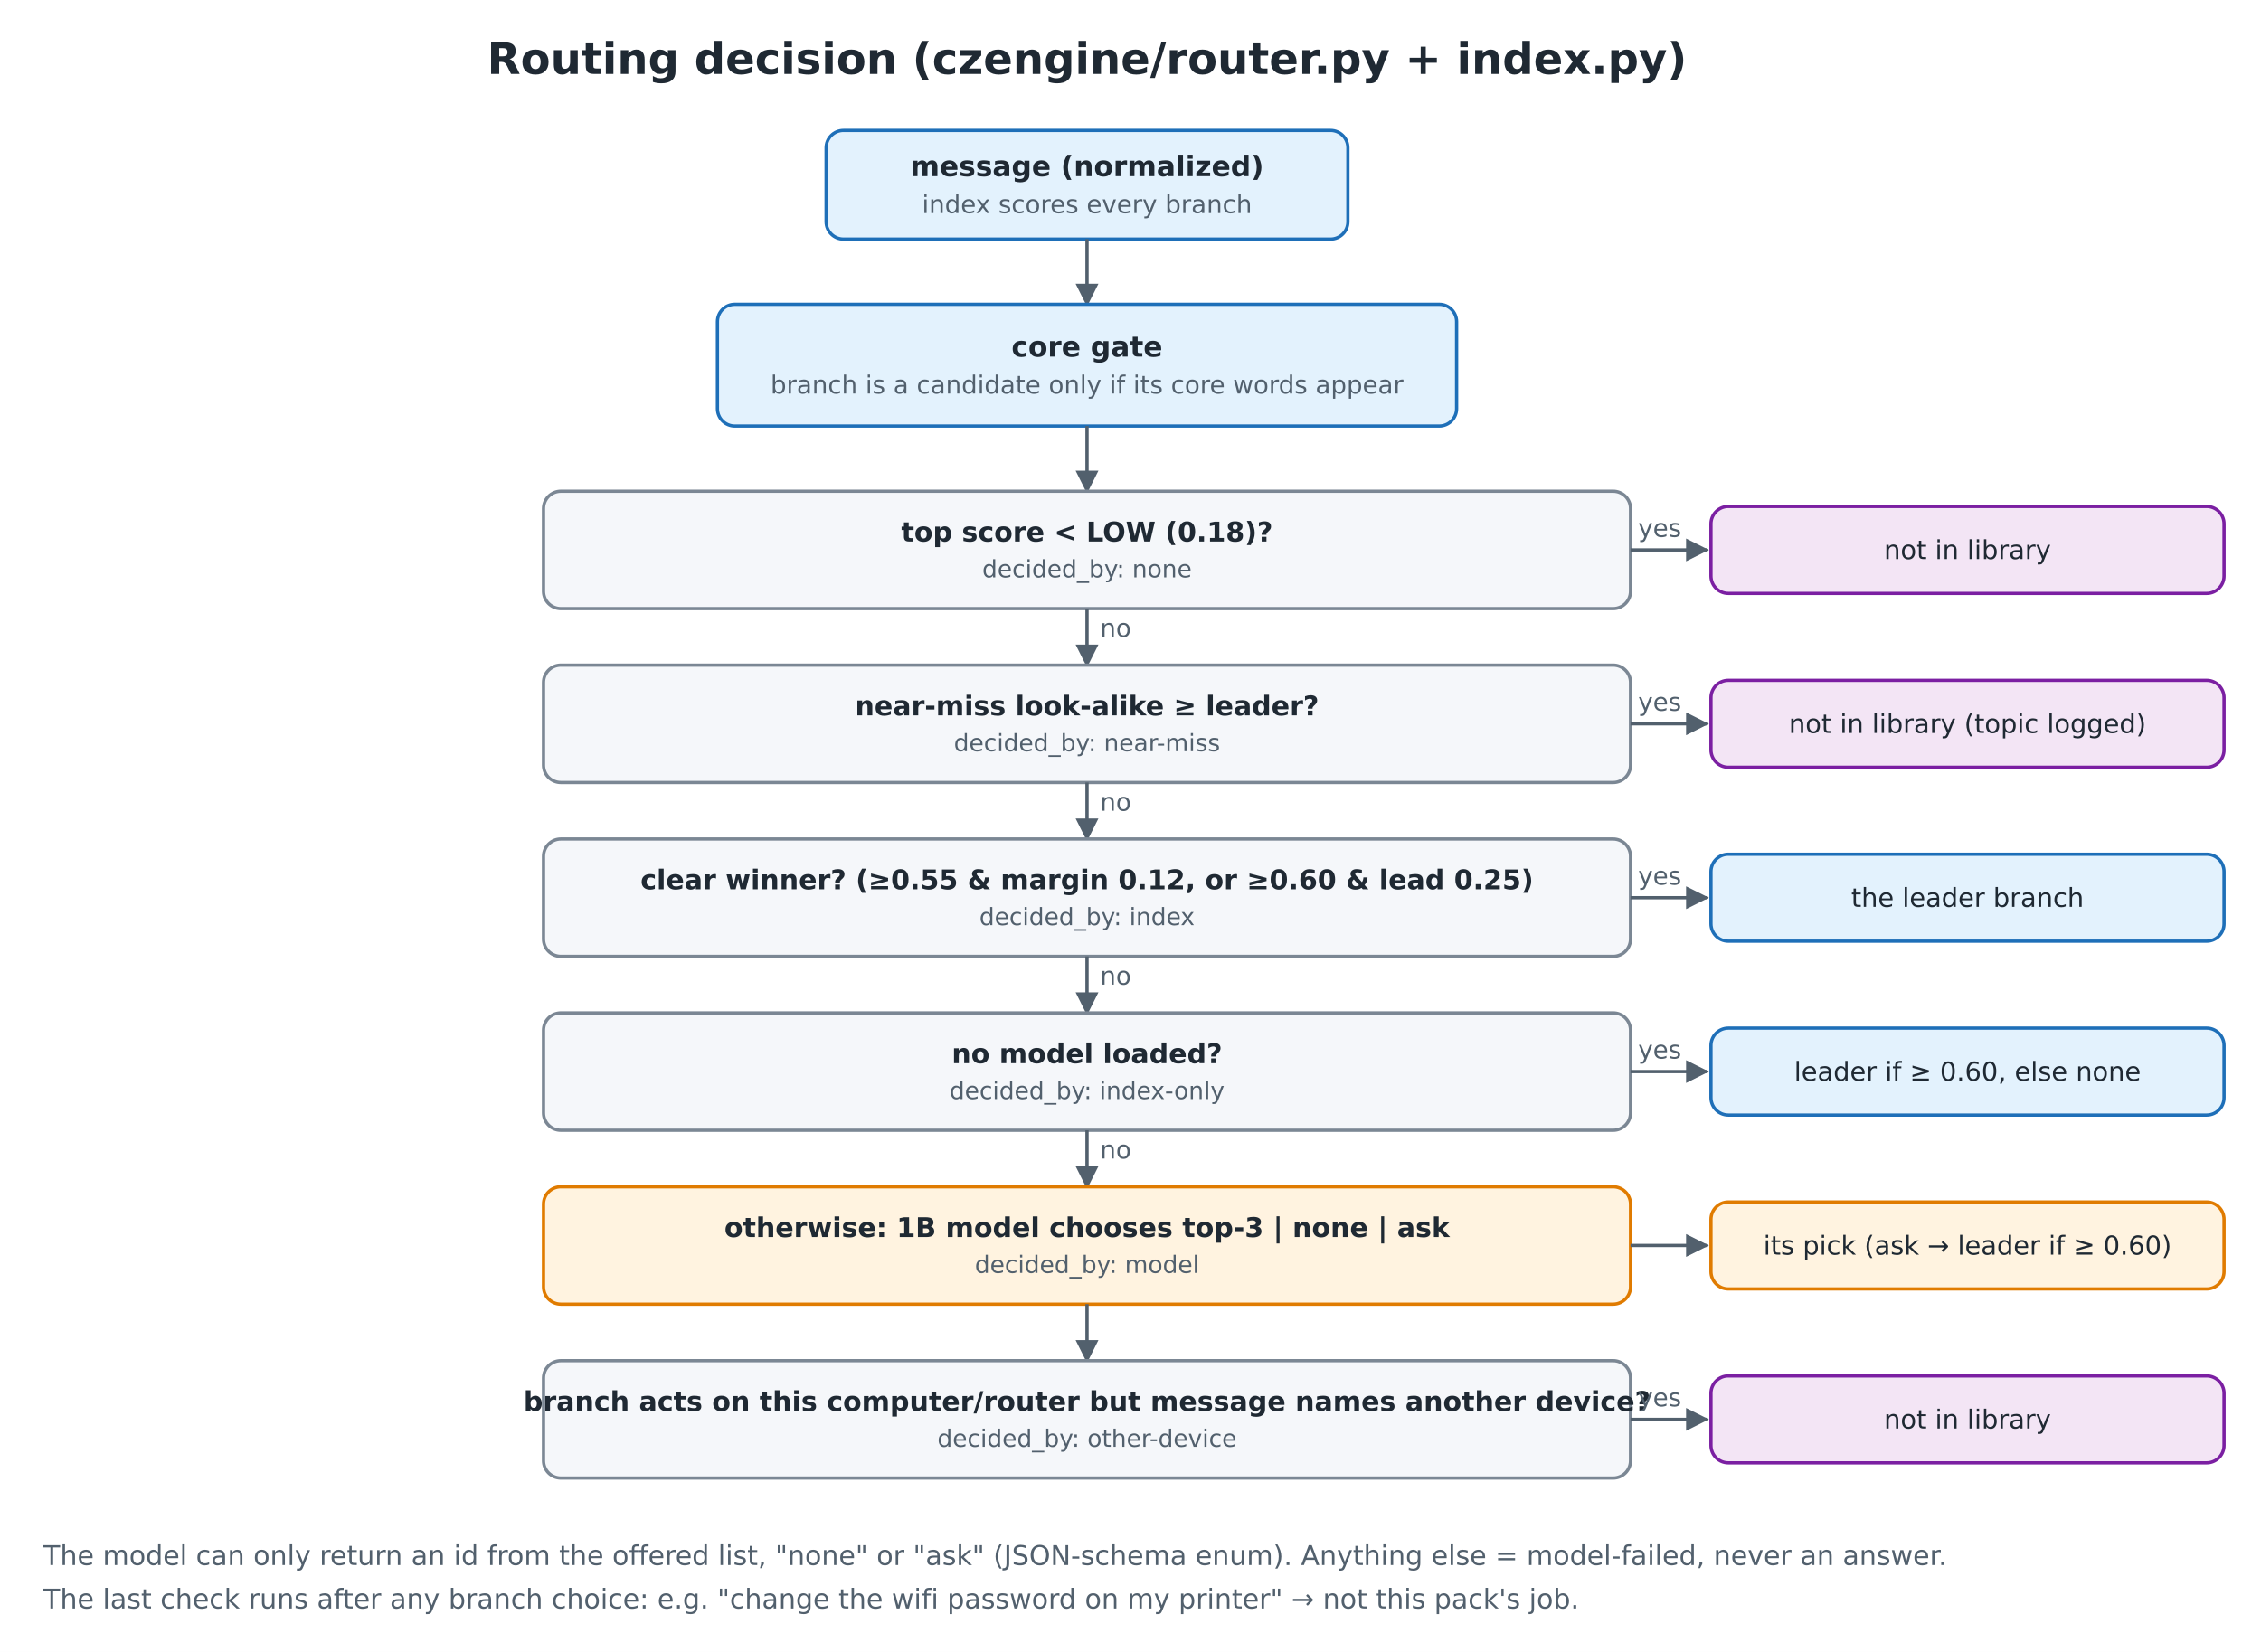
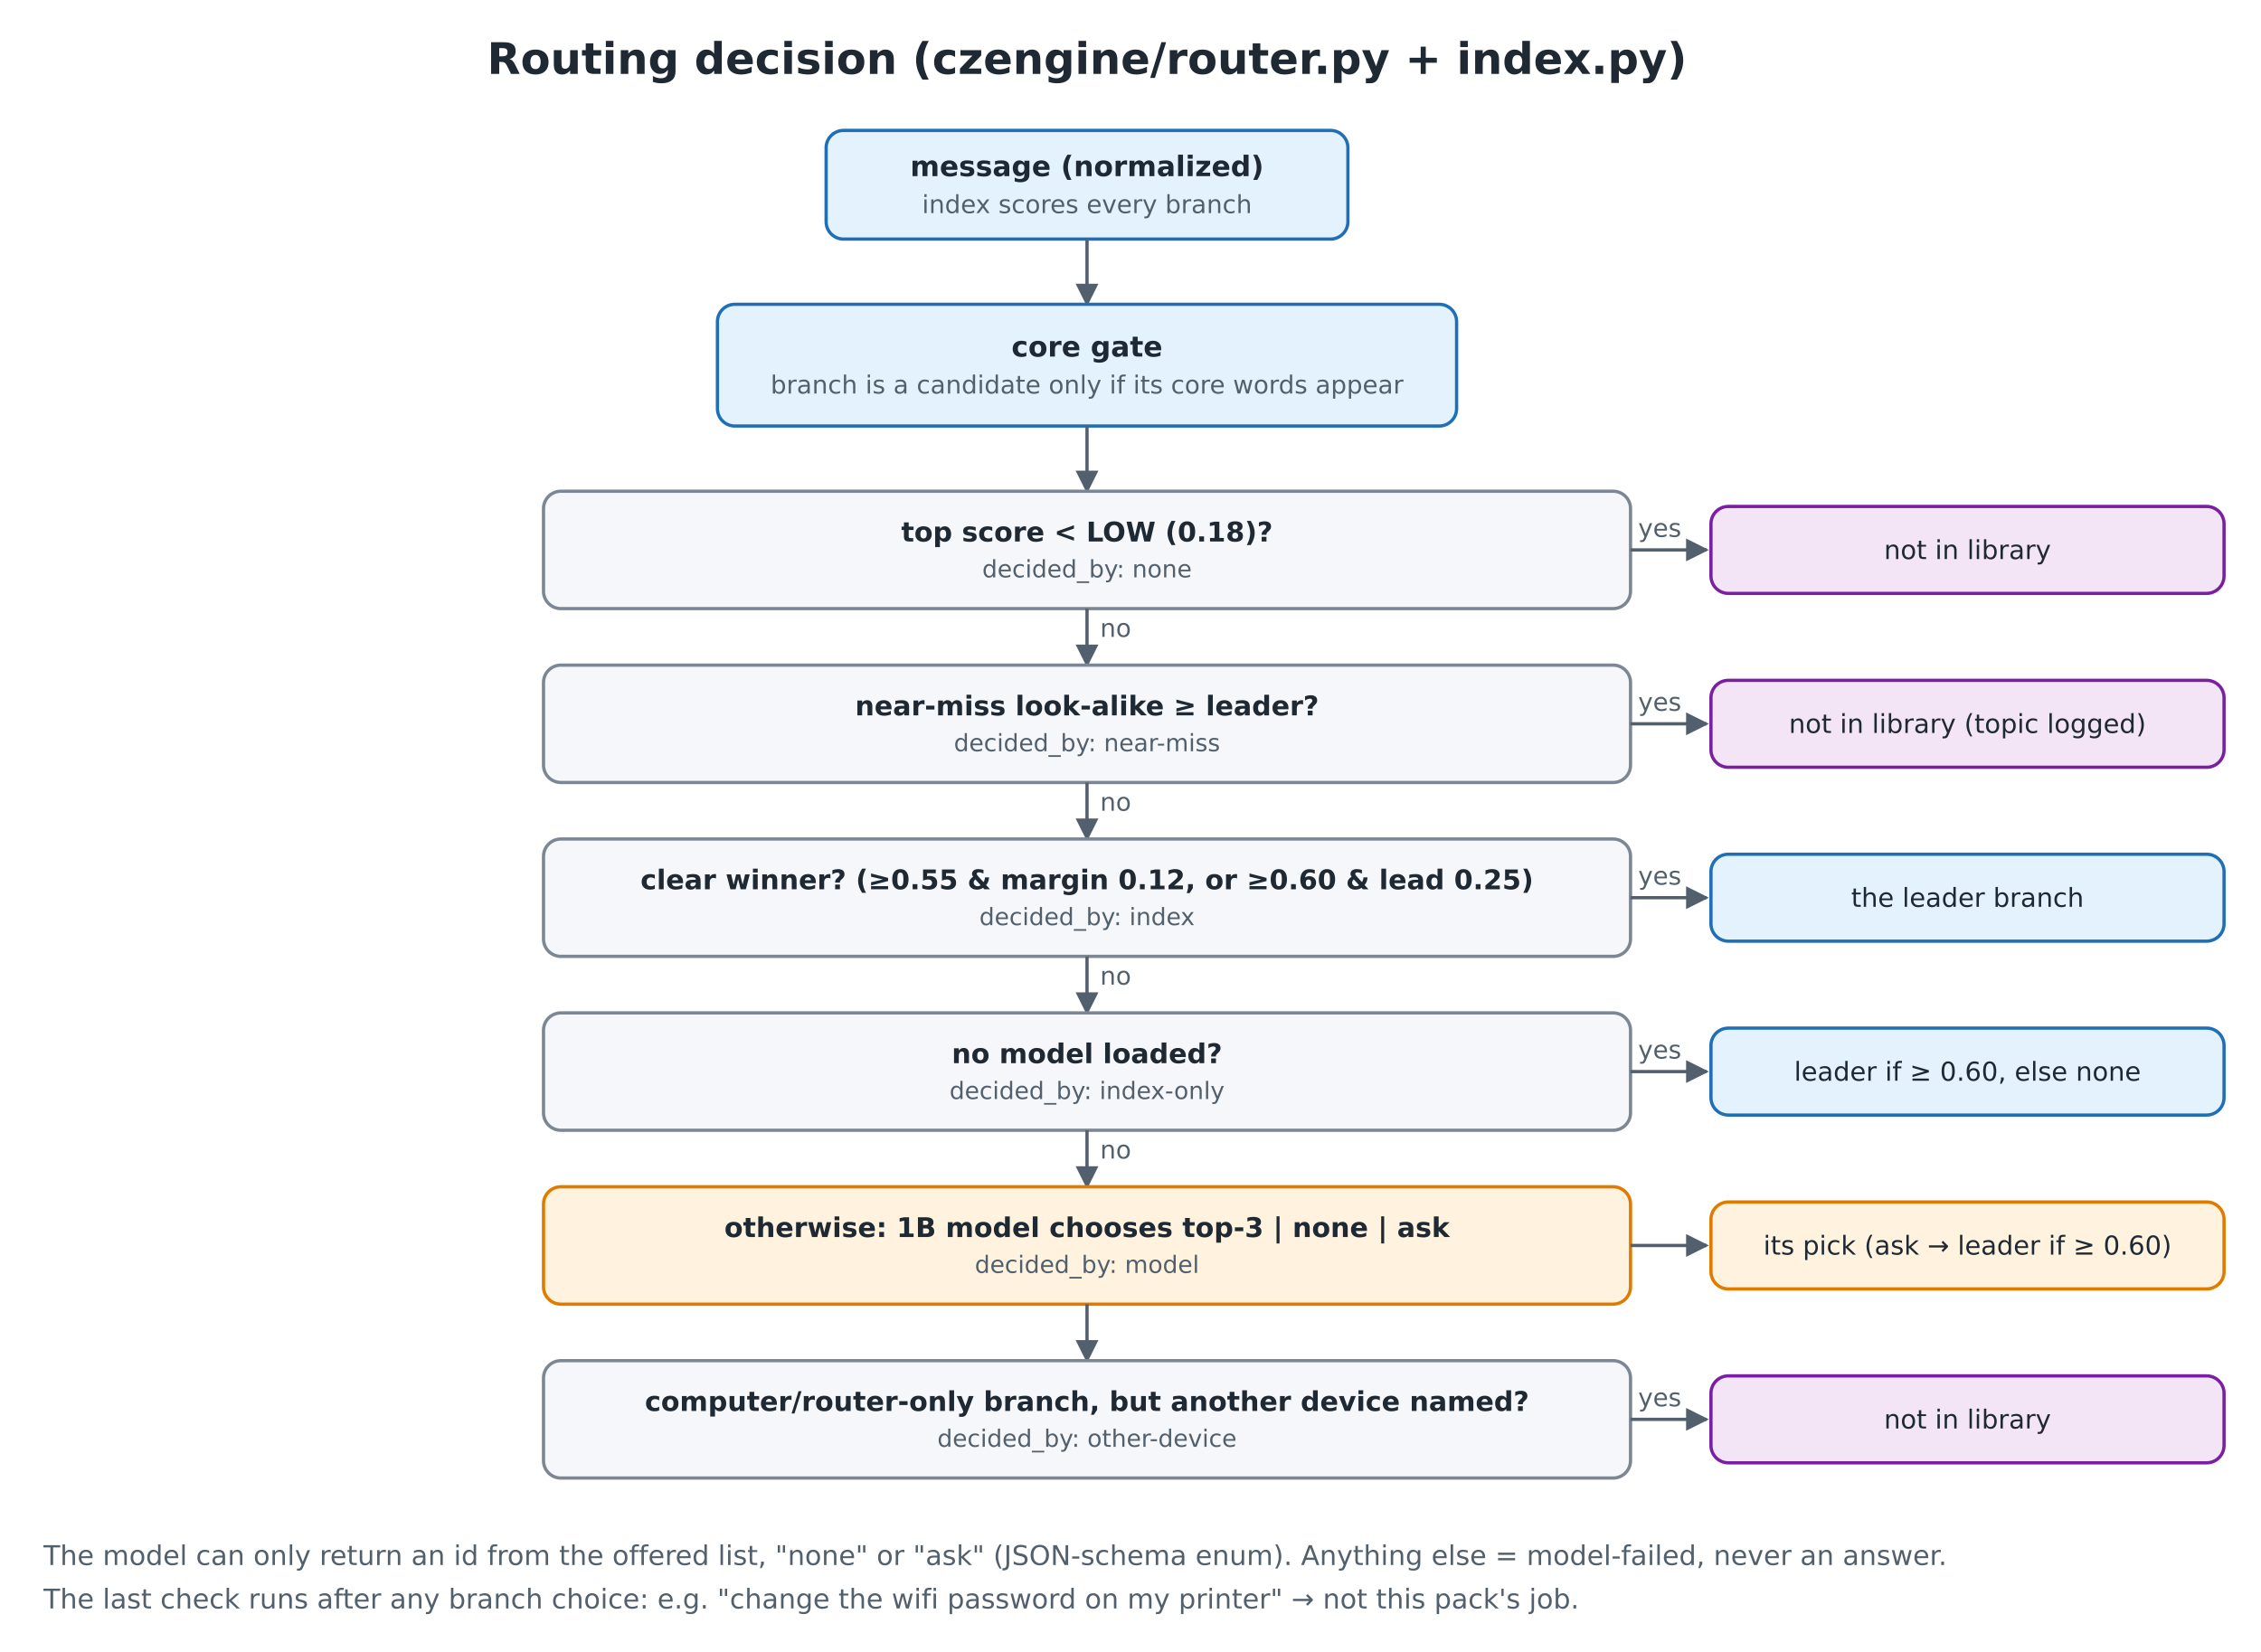
<svg xmlns="http://www.w3.org/2000/svg" width="1040" height="760" viewBox="0 0 1040 760" font-family="DejaVu Sans, Arial, sans-serif">
  <rect width="100%" height="100%" fill="#ffffff" />
  <defs>
    <marker id="a" viewBox="0 0 10 10" refX="9" refY="5" markerWidth="7" markerHeight="7" orient="auto">
      <path d="M0,0 L10,5 L0,10 z" fill="#52606d" />
    </marker>
  </defs>
  <text x="500.0" y="34" font-size="20" fill="#1f2933" text-anchor="middle" font-weight="bold">Routing decision (czengine/router.py + index.py)</text>
  <rect x="380" y="60" width="240" height="50" rx="8" fill="#e3f2fd" stroke="#1e6fb8" stroke-width="1.5" />
  <text x="500.0" y="81.05" text-anchor="middle" font-size="13" font-weight="bold" fill="#1f2933">message (normalized)</text>
  <text x="500.0" y="98.05" text-anchor="middle" font-size="11.5" font-weight="normal" fill="#52606d">index scores every branch</text>
  <line x1="500" y1="110" x2="500" y2="140" stroke="#52606d" stroke-width="1.5" marker-end="url(#a)" />
  <rect x="330" y="140" width="340" height="56" rx="8" fill="#e3f2fd" stroke="#1e6fb8" stroke-width="1.5" />
  <text x="500.0" y="164.05" text-anchor="middle" font-size="13" font-weight="bold" fill="#1f2933">core gate</text>
  <text x="500.0" y="181.05" text-anchor="middle" font-size="11.5" font-weight="normal" fill="#52606d">branch is a candidate only if its core words appear</text>
  <line x1="500" y1="196" x2="500" y2="226" stroke="#52606d" stroke-width="1.5" marker-end="url(#a)" />
  <rect x="250" y="226" width="500" height="54" rx="8" fill="#f5f7fa" stroke="#7b8794" stroke-width="1.5" />
  <text x="500.0" y="249.125" text-anchor="middle" font-size="12.5" font-weight="bold" fill="#1f2933">top score &lt; LOW (0.18)?</text>
  <text x="500.0" y="265.625" text-anchor="middle" font-size="11.0" font-weight="normal" fill="#52606d">decided_by: none</text>
  <line x1="750" y1="253" x2="785" y2="253" stroke="#52606d" stroke-width="1.5" marker-end="url(#a)" />
  <text x="753.5" y="247.0" font-size="11.5" fill="#52606d" text-anchor="start">yes</text>
  <rect x="787" y="233" width="236" height="40" rx="8" fill="#f3e5f5" stroke="#7b1fa2" stroke-width="1.5" />
  <text x="905.0" y="257.2" text-anchor="middle" font-size="12" font-weight="normal" fill="#1f2933">not in library</text>
  <line x1="500" y1="280" x2="500" y2="306" stroke="#52606d" stroke-width="1.5" marker-end="url(#a)" />
  <text x="506.0" y="293.0" font-size="11.5" fill="#52606d" text-anchor="start">no</text>
  <rect x="250" y="306" width="500" height="54" rx="8" fill="#f5f7fa" stroke="#7b8794" stroke-width="1.5" />
  <text x="500.0" y="329.125" text-anchor="middle" font-size="12.5" font-weight="bold" fill="#1f2933">near-miss look-alike ≥ leader?</text>
  <text x="500.0" y="345.625" text-anchor="middle" font-size="11.0" font-weight="normal" fill="#52606d">decided_by: near-miss</text>
  <line x1="750" y1="333" x2="785" y2="333" stroke="#52606d" stroke-width="1.5" marker-end="url(#a)" />
  <text x="753.5" y="327.0" font-size="11.5" fill="#52606d" text-anchor="start">yes</text>
  <rect x="787" y="313" width="236" height="40" rx="8" fill="#f3e5f5" stroke="#7b1fa2" stroke-width="1.5" />
  <text x="905.0" y="337.2" text-anchor="middle" font-size="12" font-weight="normal" fill="#1f2933">not in library (topic logged)</text>
  <line x1="500" y1="360" x2="500" y2="386" stroke="#52606d" stroke-width="1.5" marker-end="url(#a)" />
  <text x="506.0" y="373.0" font-size="11.5" fill="#52606d" text-anchor="start">no</text>
  <rect x="250" y="386" width="500" height="54" rx="8" fill="#f5f7fa" stroke="#7b8794" stroke-width="1.5" />
  <text x="500.0" y="409.125" text-anchor="middle" font-size="12.5" font-weight="bold" fill="#1f2933">clear winner? (≥0.55 &amp; margin 0.12, or ≥0.60 &amp; lead 0.25)</text>
  <text x="500.0" y="425.625" text-anchor="middle" font-size="11.0" font-weight="normal" fill="#52606d">decided_by: index</text>
  <line x1="750" y1="413" x2="785" y2="413" stroke="#52606d" stroke-width="1.5" marker-end="url(#a)" />
  <text x="753.5" y="407.0" font-size="11.5" fill="#52606d" text-anchor="start">yes</text>
  <rect x="787" y="393" width="236" height="40" rx="8" fill="#e3f2fd" stroke="#1e6fb8" stroke-width="1.5" />
  <text x="905.0" y="417.2" text-anchor="middle" font-size="12" font-weight="normal" fill="#1f2933">the leader branch</text>
  <line x1="500" y1="440" x2="500" y2="466" stroke="#52606d" stroke-width="1.5" marker-end="url(#a)" />
  <text x="506.0" y="453.0" font-size="11.5" fill="#52606d" text-anchor="start">no</text>
  <rect x="250" y="466" width="500" height="54" rx="8" fill="#f5f7fa" stroke="#7b8794" stroke-width="1.5" />
  <text x="500.0" y="489.125" text-anchor="middle" font-size="12.5" font-weight="bold" fill="#1f2933">no model loaded?</text>
  <text x="500.0" y="505.625" text-anchor="middle" font-size="11.0" font-weight="normal" fill="#52606d">decided_by: index-only</text>
  <line x1="750" y1="493" x2="785" y2="493" stroke="#52606d" stroke-width="1.5" marker-end="url(#a)" />
  <text x="753.5" y="487.0" font-size="11.5" fill="#52606d" text-anchor="start">yes</text>
  <rect x="787" y="473" width="236" height="40" rx="8" fill="#e3f2fd" stroke="#1e6fb8" stroke-width="1.5" />
  <text x="905.0" y="497.2" text-anchor="middle" font-size="12" font-weight="normal" fill="#1f2933">leader if ≥ 0.60, else none</text>
  <line x1="500" y1="520" x2="500" y2="546" stroke="#52606d" stroke-width="1.5" marker-end="url(#a)" />
  <text x="506.0" y="533.0" font-size="11.5" fill="#52606d" text-anchor="start">no</text>
  <rect x="250" y="546" width="500" height="54" rx="8" fill="#fff3e0" stroke="#e07b00" stroke-width="1.5" />
  <text x="500.0" y="569.125" text-anchor="middle" font-size="12.5" font-weight="bold" fill="#1f2933">otherwise: 1B model chooses top-3 | none | ask</text>
  <text x="500.0" y="585.625" text-anchor="middle" font-size="11.0" font-weight="normal" fill="#52606d">decided_by: model</text>
  <line x1="750" y1="573" x2="785" y2="573" stroke="#52606d" stroke-width="1.5" marker-end="url(#a)" />
  <rect x="787" y="553" width="236" height="40" rx="8" fill="#fff3e0" stroke="#e07b00" stroke-width="1.5" />
  <text x="905.0" y="577.2" text-anchor="middle" font-size="12" font-weight="normal" fill="#1f2933">its pick (ask → leader if ≥ 0.60)</text>
  <line x1="500" y1="600" x2="500" y2="626" stroke="#52606d" stroke-width="1.5" marker-end="url(#a)" />
  <rect x="250" y="626" width="500" height="54" rx="8" fill="#f5f7fa" stroke="#7b8794" stroke-width="1.5" />
-   <text x="500.0" y="649.125" text-anchor="middle" font-size="12.5" font-weight="bold" fill="#1f2933">branch acts on this computer/router but message names another device?</text>
+   <text x="500.0" y="649.125" text-anchor="middle" font-size="12.5" font-weight="bold" fill="#1f2933">computer/router-only branch, but another device named?</text>
  <text x="500.0" y="665.625" text-anchor="middle" font-size="11.0" font-weight="normal" fill="#52606d">decided_by: other-device</text>
  <line x1="750" y1="653" x2="785" y2="653" stroke="#52606d" stroke-width="1.5" marker-end="url(#a)" />
  <text x="753.5" y="647.0" font-size="11.5" fill="#52606d" text-anchor="start">yes</text>
  <rect x="787" y="633" width="236" height="40" rx="8" fill="#f3e5f5" stroke="#7b1fa2" stroke-width="1.5" />
  <text x="905.0" y="657.2" text-anchor="middle" font-size="12" font-weight="normal" fill="#1f2933">not in library</text>
  <text x="20" y="720" font-size="12.5" fill="#52606d" text-anchor="start" font-weight="normal">The model can only return an id from the offered list, "none" or "ask" (JSON-schema enum). Anything else = model-failed, never an answer.</text>
  <text x="20" y="740" font-size="12.5" fill="#52606d" text-anchor="start" font-weight="normal">The last check runs after any branch choice: e.g. "change the wifi password on my printer" → not this pack's job.</text>
</svg>
